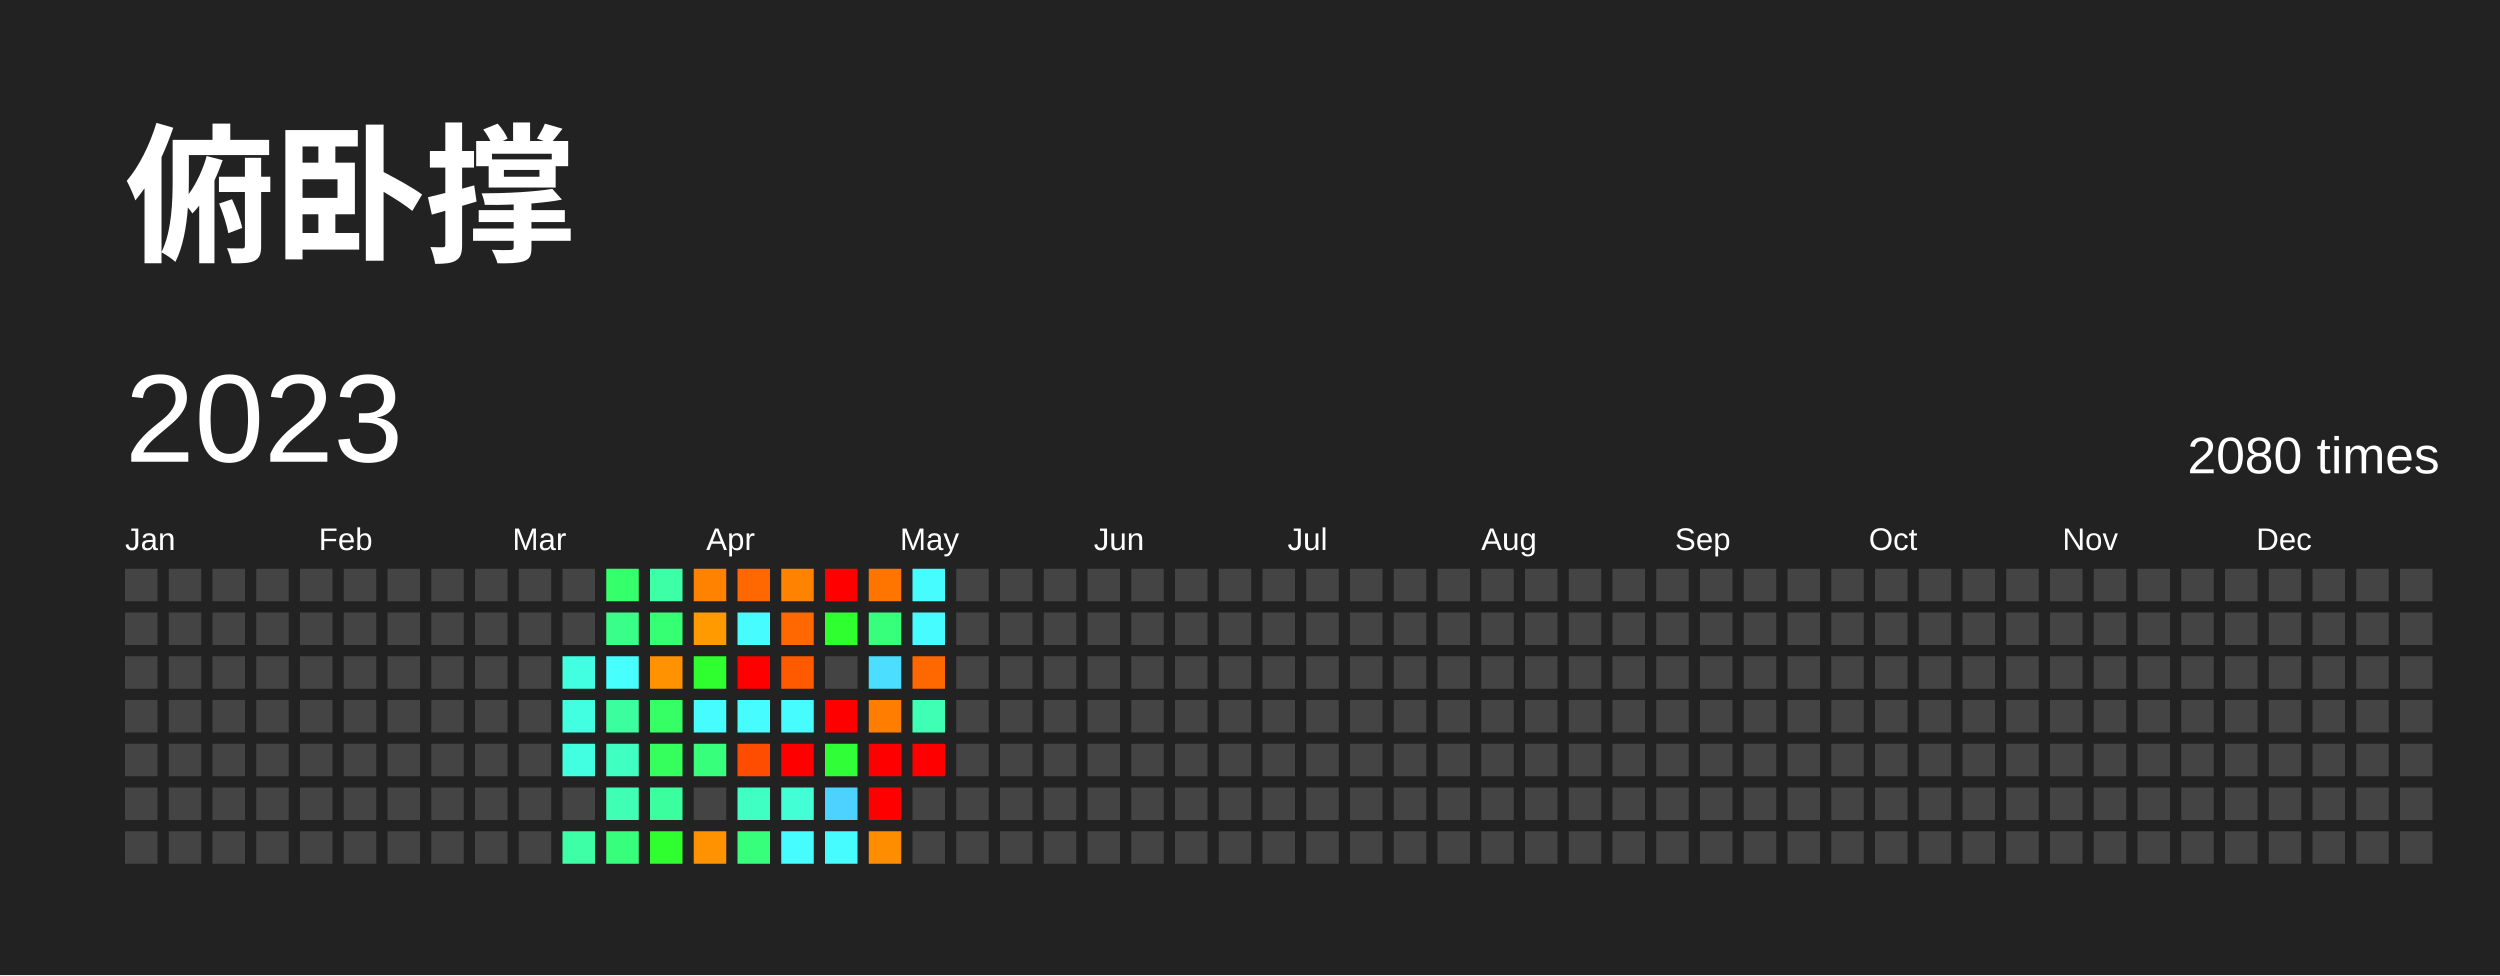
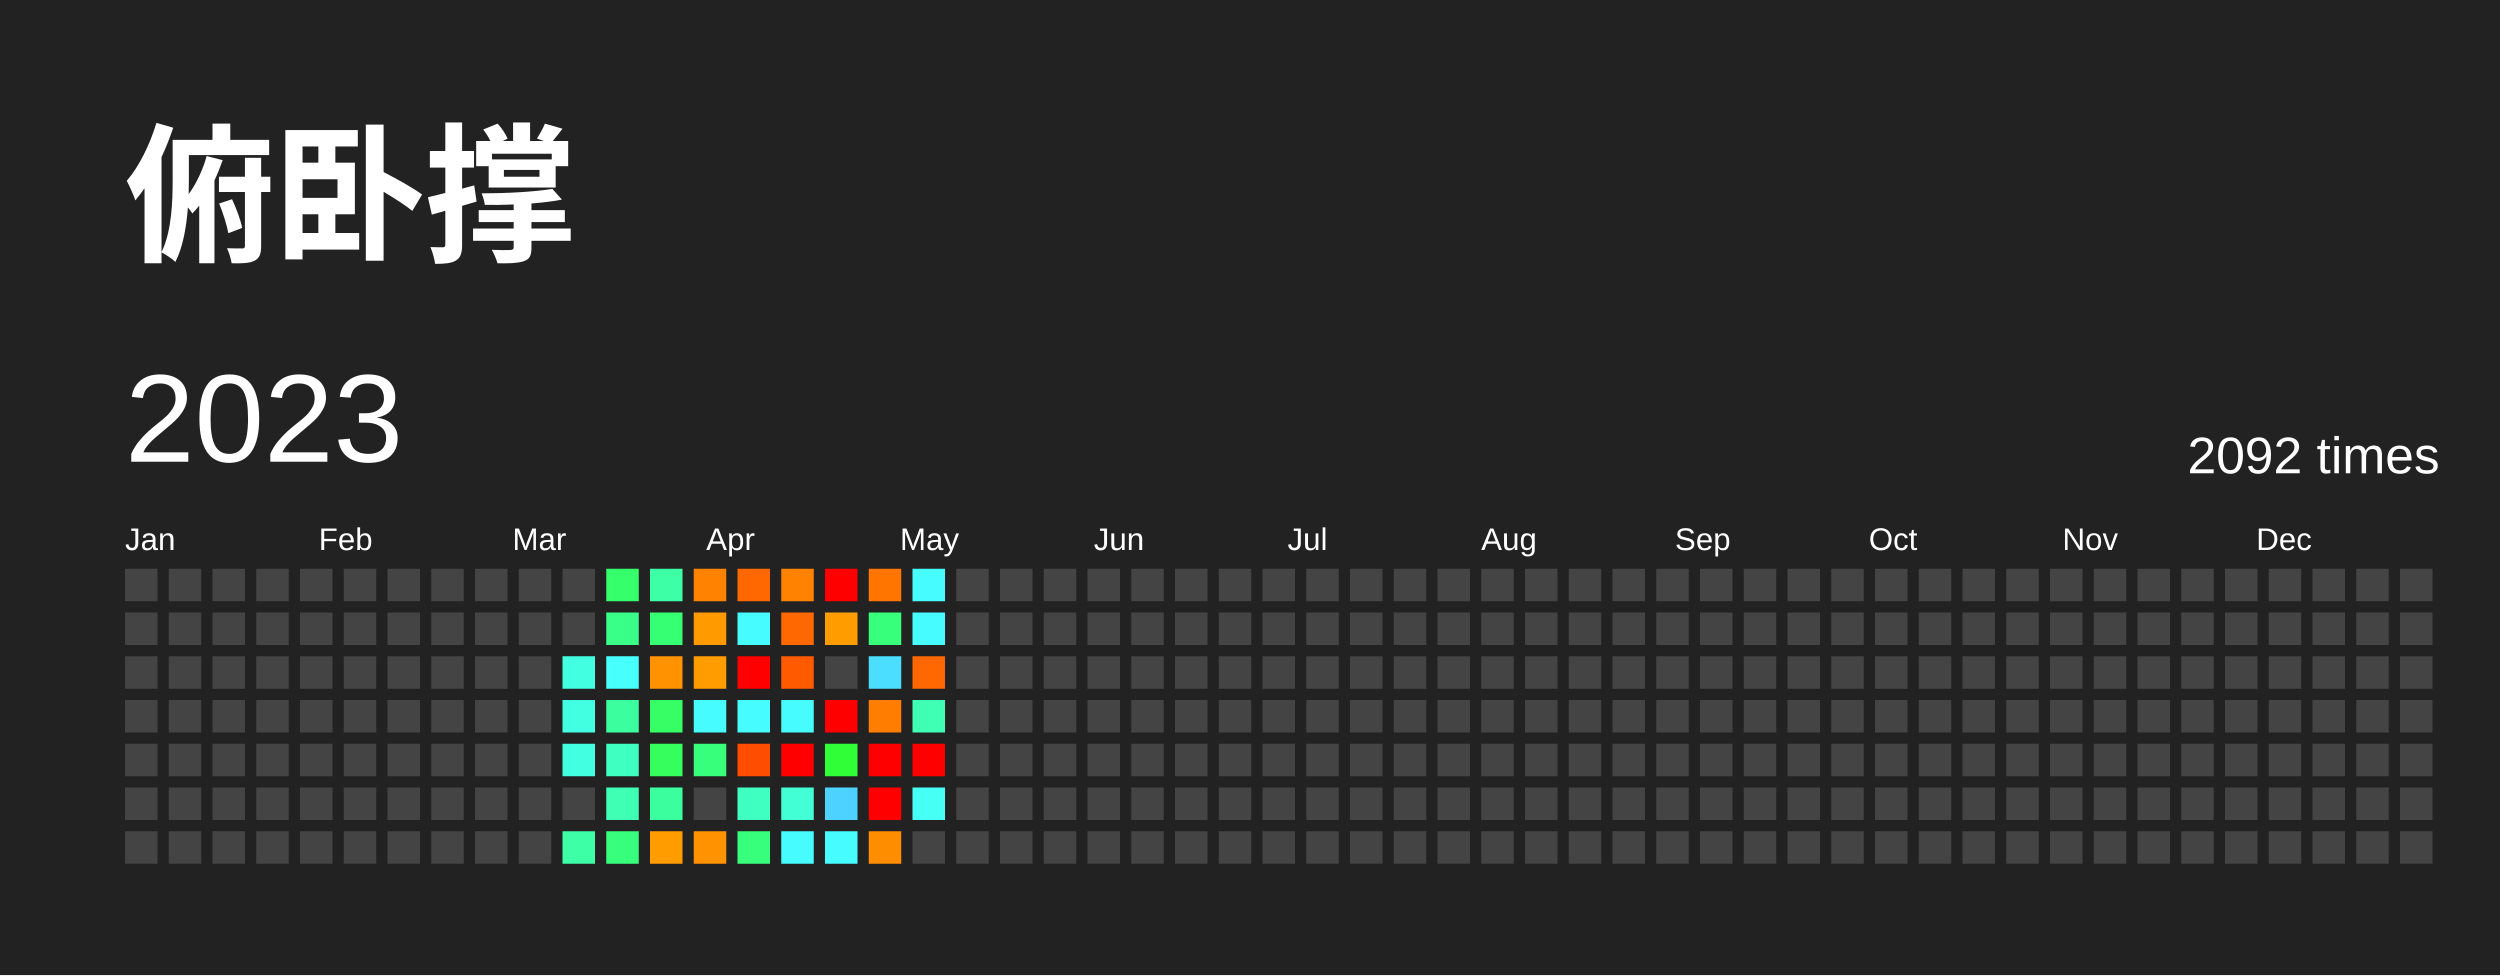
<svg xmlns="http://www.w3.org/2000/svg" baseProfile="full" height="78mm" version="1.1" viewBox="0,0,200,78" width="200mm">
  <defs />
  <rect fill="#222222" height="78" width="200" x="0" y="0" />
  <text fill="#FFFFFF" style="font-size:12px; font-family:Arial; font-weight:bold;" x="10" y="20">俯卧撑</text>
  <text dominant-baseline="hanging" fill="#FFFFFF" style="font-size:10.0px; font-family:Arial;" x="10" y="30">2023</text>
-   <text dominant-baseline="hanging" fill="#FFFFFF" style="font-size:4.125px; font-family:Arial;" x="175" y="35">2080 times</text>
+   <text dominant-baseline="hanging" fill="#FFFFFF" style="font-size:4.125px; font-family:Arial;" x="175" y="35">2092 times</text>
  <text fill="#FFFFFF" style="font-size:2.5px; font-family:Arial" x="10.0" y="44">Jan</text>
  <text fill="#FFFFFF" style="font-size:2.5px; font-family:Arial" x="25.5" y="44">Feb</text>
  <text fill="#FFFFFF" style="font-size:2.5px; font-family:Arial" x="41.0" y="44">Mar</text>
  <text fill="#FFFFFF" style="font-size:2.5px; font-family:Arial" x="56.5" y="44">Apr</text>
  <text fill="#FFFFFF" style="font-size:2.5px; font-family:Arial" x="72.0" y="44">May</text>
  <text fill="#FFFFFF" style="font-size:2.5px; font-family:Arial" x="87.5" y="44">Jun</text>
  <text fill="#FFFFFF" style="font-size:2.5px; font-family:Arial" x="103.0" y="44">Jul</text>
  <text fill="#FFFFFF" style="font-size:2.5px; font-family:Arial" x="118.5" y="44">Aug</text>
  <text fill="#FFFFFF" style="font-size:2.5px; font-family:Arial" x="134.0" y="44">Sep</text>
  <text fill="#FFFFFF" style="font-size:2.5px; font-family:Arial" x="149.5" y="44">Oct</text>
  <text fill="#FFFFFF" style="font-size:2.5px; font-family:Arial" x="165.0" y="44">Nov</text>
  <text fill="#FFFFFF" style="font-size:2.5px; font-family:Arial" x="180.5" y="44">Dec</text>
  <rect fill="#444444" height="2.6" width="2.6" x="10.0" y="45.5" />
  <rect fill="#444444" height="2.6" width="2.6" x="10.0" y="49.0" />
  <rect fill="#444444" height="2.6" width="2.6" x="10.0" y="52.5" />
  <rect fill="#444444" height="2.6" width="2.6" x="10.0" y="56.0" />
  <rect fill="#444444" height="2.6" width="2.6" x="10.0" y="59.5" />
  <rect fill="#444444" height="2.6" width="2.6" x="10.0" y="63.0" />
  <rect fill="#444444" height="2.6" width="2.6" x="10.0" y="66.5" />
  <rect fill="#444444" height="2.6" width="2.6" x="13.5" y="45.5" />
  <rect fill="#444444" height="2.6" width="2.6" x="13.5" y="49.0" />
  <rect fill="#444444" height="2.6" width="2.6" x="13.5" y="52.5" />
  <rect fill="#444444" height="2.6" width="2.6" x="13.5" y="56.0" />
  <rect fill="#444444" height="2.6" width="2.6" x="13.5" y="59.5" />
  <rect fill="#444444" height="2.6" width="2.6" x="13.5" y="63.0" />
  <rect fill="#444444" height="2.6" width="2.6" x="13.5" y="66.5" />
  <rect fill="#444444" height="2.6" width="2.6" x="17.0" y="45.5" />
  <rect fill="#444444" height="2.6" width="2.6" x="17.0" y="49.0" />
  <rect fill="#444444" height="2.6" width="2.6" x="17.0" y="52.5" />
  <rect fill="#444444" height="2.6" width="2.6" x="17.0" y="56.0" />
  <rect fill="#444444" height="2.6" width="2.6" x="17.0" y="59.5" />
  <rect fill="#444444" height="2.6" width="2.6" x="17.0" y="63.0" />
  <rect fill="#444444" height="2.6" width="2.6" x="17.0" y="66.5" />
  <rect fill="#444444" height="2.6" width="2.6" x="20.5" y="45.5" />
  <rect fill="#444444" height="2.6" width="2.6" x="20.5" y="49.0" />
  <rect fill="#444444" height="2.6" width="2.6" x="20.5" y="52.5" />
  <rect fill="#444444" height="2.6" width="2.6" x="20.5" y="56.0" />
  <rect fill="#444444" height="2.6" width="2.6" x="20.5" y="59.5" />
  <rect fill="#444444" height="2.6" width="2.6" x="20.5" y="63.0" />
  <rect fill="#444444" height="2.6" width="2.6" x="20.5" y="66.5" />
  <rect fill="#444444" height="2.6" width="2.6" x="24.0" y="45.5" />
  <rect fill="#444444" height="2.6" width="2.6" x="24.0" y="49.0" />
  <rect fill="#444444" height="2.6" width="2.6" x="24.0" y="52.5" />
  <rect fill="#444444" height="2.6" width="2.6" x="24.0" y="56.0" />
  <rect fill="#444444" height="2.6" width="2.6" x="24.0" y="59.5" />
  <rect fill="#444444" height="2.6" width="2.6" x="24.0" y="63.0" />
  <rect fill="#444444" height="2.6" width="2.6" x="24.0" y="66.5" />
  <rect fill="#444444" height="2.6" width="2.6" x="27.5" y="45.5" />
  <rect fill="#444444" height="2.6" width="2.6" x="27.5" y="49.0" />
  <rect fill="#444444" height="2.6" width="2.6" x="27.5" y="52.5" />
  <rect fill="#444444" height="2.6" width="2.6" x="27.5" y="56.0" />
  <rect fill="#444444" height="2.6" width="2.6" x="27.5" y="59.5" />
  <rect fill="#444444" height="2.6" width="2.6" x="27.5" y="63.0" />
  <rect fill="#444444" height="2.6" width="2.6" x="27.5" y="66.5" />
  <rect fill="#444444" height="2.6" width="2.6" x="31.0" y="45.5" />
  <rect fill="#444444" height="2.6" width="2.6" x="31.0" y="49.0" />
  <rect fill="#444444" height="2.6" width="2.6" x="31.0" y="52.5" />
  <rect fill="#444444" height="2.6" width="2.6" x="31.0" y="56.0" />
  <rect fill="#444444" height="2.6" width="2.6" x="31.0" y="59.5" />
  <rect fill="#444444" height="2.6" width="2.6" x="31.0" y="63.0" />
  <rect fill="#444444" height="2.6" width="2.6" x="31.0" y="66.5" />
  <rect fill="#444444" height="2.6" width="2.6" x="34.5" y="45.5" />
  <rect fill="#444444" height="2.6" width="2.6" x="34.5" y="49.0" />
  <rect fill="#444444" height="2.6" width="2.6" x="34.5" y="52.5" />
  <rect fill="#444444" height="2.6" width="2.6" x="34.5" y="56.0" />
  <rect fill="#444444" height="2.6" width="2.6" x="34.5" y="59.5" />
  <rect fill="#444444" height="2.6" width="2.6" x="34.5" y="63.0" />
  <rect fill="#444444" height="2.6" width="2.6" x="34.5" y="66.5" />
  <rect fill="#444444" height="2.6" width="2.6" x="38.0" y="45.5" />
  <rect fill="#444444" height="2.6" width="2.6" x="38.0" y="49.0" />
  <rect fill="#444444" height="2.6" width="2.6" x="38.0" y="52.5" />
  <rect fill="#444444" height="2.6" width="2.6" x="38.0" y="56.0" />
  <rect fill="#444444" height="2.6" width="2.6" x="38.0" y="59.5" />
  <rect fill="#444444" height="2.6" width="2.6" x="38.0" y="63.0" />
  <rect fill="#444444" height="2.6" width="2.6" x="38.0" y="66.5" />
  <rect fill="#444444" height="2.6" width="2.6" x="41.5" y="45.5" />
  <rect fill="#444444" height="2.6" width="2.6" x="41.5" y="49.0" />
  <rect fill="#444444" height="2.6" width="2.6" x="41.5" y="52.5" />
  <rect fill="#444444" height="2.6" width="2.6" x="41.5" y="56.0" />
  <rect fill="#444444" height="2.6" width="2.6" x="41.5" y="59.5" />
  <rect fill="#444444" height="2.6" width="2.6" x="41.5" y="63.0" />
  <rect fill="#444444" height="2.6" width="2.6" x="41.5" y="66.5" />
  <rect fill="#444444" height="2.6" width="2.6" x="45.0" y="45.5" />
  <rect fill="#444444" height="2.6" width="2.6" x="45.0" y="49.0" />
  <rect fill="#43ffe2" height="2.6" width="2.6" x="45.0" y="52.5" />
  <rect fill="#43ffe2" height="2.6" width="2.6" x="45.0" y="56.0" />
  <rect fill="#43ffe2" height="2.6" width="2.6" x="45.0" y="59.5" />
  <rect fill="#444444" height="2.6" width="2.6" x="45.0" y="63.0" />
  <rect fill="#3cffa6" height="2.6" width="2.6" x="45.0" y="66.5" />
  <rect fill="#36ff6c" height="2.6" width="2.6" x="48.5" y="45.5" />
  <rect fill="#39ff89" height="2.6" width="2.6" x="48.5" y="49.0" />
  <rect fill="#47fffc" height="2.6" width="2.6" x="48.5" y="52.5" />
  <rect fill="#3bff9f" height="2.6" width="2.6" x="48.5" y="56.0" />
  <rect fill="#3fffc1" height="2.6" width="2.6" x="48.5" y="59.5" />
  <rect fill="#3effb3" height="2.6" width="2.6" x="48.5" y="63.0" />
  <rect fill="#37ff7b" height="2.6" width="2.6" x="48.5" y="66.5" />
  <rect fill="#3cffa6" height="2.6" width="2.6" x="52.0" y="45.5" />
  <rect fill="#37ff73" height="2.6" width="2.6" x="52.0" y="49.0" />
  <rect fill="#ff9200" height="2.6" width="2.6" x="52.0" y="52.5" />
  <rect fill="#35ff65" height="2.6" width="2.6" x="52.0" y="56.0" />
  <rect fill="#34ff5d" height="2.6" width="2.6" x="52.0" y="59.5" />
  <rect fill="#3bff9f" height="2.6" width="2.6" x="52.0" y="63.0" />
-   <rect fill="#30ff2f" height="2.6" width="2.6" x="52.0" y="66.5" />
+   <rect fill="#ff9d00" height="2.6" width="2.6" x="52.0" y="66.5" />
  <rect fill="#ff8200" height="2.6" width="2.6" x="55.5" y="45.5" />
  <rect fill="#ff9a00" height="2.6" width="2.6" x="55.5" y="49.0" />
-   <rect fill="#30ff2f" height="2.6" width="2.6" x="55.5" y="52.5" />
+   <rect fill="#ff9d00" height="2.6" width="2.6" x="55.5" y="52.5" />
  <rect fill="#47fcff" height="2.6" width="2.6" x="55.5" y="56.0" />
  <rect fill="#37ff7b" height="2.6" width="2.6" x="55.5" y="59.5" />
  <rect fill="#444444" height="2.6" width="2.6" x="55.5" y="63.0" />
  <rect fill="#ff9200" height="2.6" width="2.6" x="55.5" y="66.5" />
  <rect fill="#ff6800" height="2.6" width="2.6" x="59.0" y="45.5" />
  <rect fill="#47fcff" height="2.6" width="2.6" x="59.0" y="49.0" />
  <rect fill="red" height="2.6" width="2.6" x="59.0" y="52.5" />
  <rect fill="#47fcff" height="2.6" width="2.6" x="59.0" y="56.0" />
  <rect fill="#ff4d00" height="2.6" width="2.6" x="59.0" y="59.5" />
  <rect fill="#3fffc1" height="2.6" width="2.6" x="59.0" y="63.0" />
  <rect fill="#37ff7b" height="2.6" width="2.6" x="59.0" y="66.5" />
  <rect fill="#ff8200" height="2.6" width="2.6" x="62.5" y="45.5" />
  <rect fill="#ff6800" height="2.6" width="2.6" x="62.5" y="49.0" />
  <rect fill="#ff5a00" height="2.6" width="2.6" x="62.5" y="52.5" />
  <rect fill="#47fcff" height="2.6" width="2.6" x="62.5" y="56.0" />
  <rect fill="red" height="2.6" width="2.6" x="62.5" y="59.5" />
  <rect fill="#42ffd5" height="2.6" width="2.6" x="62.5" y="63.0" />
  <rect fill="#47fcff" height="2.6" width="2.6" x="62.5" y="66.5" />
  <rect fill="red" height="2.6" width="2.6" x="66.0" y="45.5" />
-   <rect fill="#30ff2f" height="2.6" width="2.6" x="66.0" y="49.0" />
+   <rect fill="#ff9d00" height="2.6" width="2.6" x="66.0" y="49.0" />
  <rect fill="#444444" height="2.6" width="2.6" x="66.0" y="52.5" />
  <rect fill="red" height="2.6" width="2.6" x="66.0" y="56.0" />
  <rect fill="#30ff37" height="2.6" width="2.6" x="66.0" y="59.5" />
  <rect fill="#4dd2ff" height="2.6" width="2.6" x="66.0" y="63.0" />
  <rect fill="#47fcff" height="2.6" width="2.6" x="66.0" y="66.5" />
  <rect fill="#ff7500" height="2.6" width="2.6" x="69.5" y="45.5" />
  <rect fill="#37ff7b" height="2.6" width="2.6" x="69.5" y="49.0" />
  <rect fill="#4bdeff" height="2.6" width="2.6" x="69.5" y="52.5" />
  <rect fill="#ff7d00" height="2.6" width="2.6" x="69.5" y="56.0" />
  <rect fill="red" height="2.6" width="2.6" x="69.5" y="59.5" />
  <rect fill="red" height="2.6" width="2.6" x="69.5" y="63.0" />
  <rect fill="#ff8d00" height="2.6" width="2.6" x="69.5" y="66.5" />
  <rect fill="#47fcff" height="2.6" width="2.6" x="73.0" y="45.5" />
  <rect fill="#47fcff" height="2.6" width="2.6" x="73.0" y="49.0" />
  <rect fill="#ff6800" height="2.6" width="2.6" x="73.0" y="52.5" />
  <rect fill="#3effb3" height="2.6" width="2.6" x="73.0" y="56.0" />
  <rect fill="red" height="2.6" width="2.6" x="73.0" y="59.5" />
-   <rect fill="#444444" height="2.6" width="2.6" x="73.0" y="63.0" />
+   <rect fill="#46fff5" height="2.6" width="2.6" x="73.0" y="63.0" />
  <rect fill="#444444" height="2.6" width="2.6" x="73.0" y="66.5" />
  <rect fill="#444444" height="2.6" width="2.6" x="76.5" y="45.5" />
  <rect fill="#444444" height="2.6" width="2.6" x="76.5" y="49.0" />
  <rect fill="#444444" height="2.6" width="2.6" x="76.5" y="52.5" />
  <rect fill="#444444" height="2.6" width="2.6" x="76.5" y="56.0" />
  <rect fill="#444444" height="2.6" width="2.6" x="76.5" y="59.5" />
  <rect fill="#444444" height="2.6" width="2.6" x="76.5" y="63.0" />
  <rect fill="#444444" height="2.6" width="2.6" x="76.5" y="66.5" />
  <rect fill="#444444" height="2.6" width="2.6" x="80.0" y="45.5" />
  <rect fill="#444444" height="2.6" width="2.6" x="80.0" y="49.0" />
  <rect fill="#444444" height="2.6" width="2.6" x="80.0" y="52.5" />
  <rect fill="#444444" height="2.6" width="2.6" x="80.0" y="56.0" />
  <rect fill="#444444" height="2.6" width="2.6" x="80.0" y="59.5" />
  <rect fill="#444444" height="2.6" width="2.6" x="80.0" y="63.0" />
  <rect fill="#444444" height="2.6" width="2.6" x="80.0" y="66.5" />
  <rect fill="#444444" height="2.6" width="2.6" x="83.5" y="45.5" />
  <rect fill="#444444" height="2.6" width="2.6" x="83.5" y="49.0" />
  <rect fill="#444444" height="2.6" width="2.6" x="83.5" y="52.5" />
  <rect fill="#444444" height="2.6" width="2.6" x="83.5" y="56.0" />
  <rect fill="#444444" height="2.6" width="2.6" x="83.5" y="59.5" />
  <rect fill="#444444" height="2.6" width="2.6" x="83.5" y="63.0" />
  <rect fill="#444444" height="2.6" width="2.6" x="83.5" y="66.5" />
  <rect fill="#444444" height="2.6" width="2.6" x="87.0" y="45.5" />
  <rect fill="#444444" height="2.6" width="2.6" x="87.0" y="49.0" />
  <rect fill="#444444" height="2.6" width="2.6" x="87.0" y="52.5" />
  <rect fill="#444444" height="2.6" width="2.6" x="87.0" y="56.0" />
  <rect fill="#444444" height="2.6" width="2.6" x="87.0" y="59.5" />
  <rect fill="#444444" height="2.6" width="2.6" x="87.0" y="63.0" />
  <rect fill="#444444" height="2.6" width="2.6" x="87.0" y="66.5" />
  <rect fill="#444444" height="2.6" width="2.6" x="90.5" y="45.5" />
  <rect fill="#444444" height="2.6" width="2.6" x="90.5" y="49.0" />
  <rect fill="#444444" height="2.6" width="2.6" x="90.5" y="52.5" />
  <rect fill="#444444" height="2.6" width="2.6" x="90.5" y="56.0" />
  <rect fill="#444444" height="2.6" width="2.6" x="90.5" y="59.5" />
  <rect fill="#444444" height="2.6" width="2.6" x="90.5" y="63.0" />
  <rect fill="#444444" height="2.6" width="2.6" x="90.5" y="66.5" />
  <rect fill="#444444" height="2.6" width="2.6" x="94.0" y="45.5" />
  <rect fill="#444444" height="2.6" width="2.6" x="94.0" y="49.0" />
  <rect fill="#444444" height="2.6" width="2.6" x="94.0" y="52.5" />
  <rect fill="#444444" height="2.6" width="2.6" x="94.0" y="56.0" />
  <rect fill="#444444" height="2.6" width="2.6" x="94.0" y="59.5" />
  <rect fill="#444444" height="2.6" width="2.6" x="94.0" y="63.0" />
  <rect fill="#444444" height="2.6" width="2.6" x="94.0" y="66.5" />
  <rect fill="#444444" height="2.6" width="2.6" x="97.5" y="45.5" />
  <rect fill="#444444" height="2.6" width="2.6" x="97.5" y="49.0" />
  <rect fill="#444444" height="2.6" width="2.6" x="97.5" y="52.5" />
  <rect fill="#444444" height="2.6" width="2.6" x="97.5" y="56.0" />
  <rect fill="#444444" height="2.6" width="2.6" x="97.5" y="59.5" />
  <rect fill="#444444" height="2.6" width="2.6" x="97.5" y="63.0" />
  <rect fill="#444444" height="2.6" width="2.6" x="97.5" y="66.5" />
  <rect fill="#444444" height="2.6" width="2.6" x="101.0" y="45.5" />
  <rect fill="#444444" height="2.6" width="2.6" x="101.0" y="49.0" />
  <rect fill="#444444" height="2.6" width="2.6" x="101.0" y="52.5" />
  <rect fill="#444444" height="2.6" width="2.6" x="101.0" y="56.0" />
  <rect fill="#444444" height="2.6" width="2.6" x="101.0" y="59.5" />
  <rect fill="#444444" height="2.6" width="2.6" x="101.0" y="63.0" />
  <rect fill="#444444" height="2.6" width="2.6" x="101.0" y="66.5" />
  <rect fill="#444444" height="2.6" width="2.6" x="104.5" y="45.5" />
  <rect fill="#444444" height="2.6" width="2.6" x="104.5" y="49.0" />
  <rect fill="#444444" height="2.6" width="2.6" x="104.5" y="52.5" />
  <rect fill="#444444" height="2.6" width="2.6" x="104.5" y="56.0" />
  <rect fill="#444444" height="2.6" width="2.6" x="104.5" y="59.5" />
  <rect fill="#444444" height="2.6" width="2.6" x="104.5" y="63.0" />
  <rect fill="#444444" height="2.6" width="2.6" x="104.5" y="66.5" />
  <rect fill="#444444" height="2.6" width="2.6" x="108.0" y="45.5" />
  <rect fill="#444444" height="2.6" width="2.6" x="108.0" y="49.0" />
  <rect fill="#444444" height="2.6" width="2.6" x="108.0" y="52.5" />
  <rect fill="#444444" height="2.6" width="2.6" x="108.0" y="56.0" />
  <rect fill="#444444" height="2.6" width="2.6" x="108.0" y="59.5" />
  <rect fill="#444444" height="2.6" width="2.6" x="108.0" y="63.0" />
  <rect fill="#444444" height="2.6" width="2.6" x="108.0" y="66.5" />
  <rect fill="#444444" height="2.6" width="2.6" x="111.5" y="45.5" />
  <rect fill="#444444" height="2.6" width="2.6" x="111.5" y="49.0" />
  <rect fill="#444444" height="2.6" width="2.6" x="111.5" y="52.5" />
  <rect fill="#444444" height="2.6" width="2.6" x="111.5" y="56.0" />
  <rect fill="#444444" height="2.6" width="2.6" x="111.5" y="59.5" />
  <rect fill="#444444" height="2.6" width="2.6" x="111.5" y="63.0" />
  <rect fill="#444444" height="2.6" width="2.6" x="111.5" y="66.5" />
  <rect fill="#444444" height="2.6" width="2.6" x="115.0" y="45.5" />
  <rect fill="#444444" height="2.6" width="2.6" x="115.0" y="49.0" />
  <rect fill="#444444" height="2.6" width="2.6" x="115.0" y="52.5" />
  <rect fill="#444444" height="2.6" width="2.6" x="115.0" y="56.0" />
  <rect fill="#444444" height="2.6" width="2.6" x="115.0" y="59.5" />
  <rect fill="#444444" height="2.6" width="2.6" x="115.0" y="63.0" />
  <rect fill="#444444" height="2.6" width="2.6" x="115.0" y="66.5" />
  <rect fill="#444444" height="2.6" width="2.6" x="118.5" y="45.5" />
  <rect fill="#444444" height="2.6" width="2.6" x="118.5" y="49.0" />
  <rect fill="#444444" height="2.6" width="2.6" x="118.5" y="52.5" />
  <rect fill="#444444" height="2.6" width="2.6" x="118.5" y="56.0" />
  <rect fill="#444444" height="2.6" width="2.6" x="118.5" y="59.5" />
  <rect fill="#444444" height="2.6" width="2.6" x="118.5" y="63.0" />
  <rect fill="#444444" height="2.6" width="2.6" x="118.5" y="66.5" />
  <rect fill="#444444" height="2.6" width="2.6" x="122.0" y="45.5" />
  <rect fill="#444444" height="2.6" width="2.6" x="122.0" y="49.0" />
  <rect fill="#444444" height="2.6" width="2.6" x="122.0" y="52.5" />
  <rect fill="#444444" height="2.6" width="2.6" x="122.0" y="56.0" />
  <rect fill="#444444" height="2.6" width="2.6" x="122.0" y="59.5" />
  <rect fill="#444444" height="2.6" width="2.6" x="122.0" y="63.0" />
  <rect fill="#444444" height="2.6" width="2.6" x="122.0" y="66.5" />
  <rect fill="#444444" height="2.6" width="2.6" x="125.5" y="45.5" />
  <rect fill="#444444" height="2.6" width="2.6" x="125.5" y="49.0" />
  <rect fill="#444444" height="2.6" width="2.6" x="125.5" y="52.5" />
  <rect fill="#444444" height="2.6" width="2.6" x="125.5" y="56.0" />
  <rect fill="#444444" height="2.6" width="2.6" x="125.5" y="59.5" />
  <rect fill="#444444" height="2.6" width="2.6" x="125.5" y="63.0" />
  <rect fill="#444444" height="2.6" width="2.6" x="125.5" y="66.5" />
  <rect fill="#444444" height="2.6" width="2.6" x="129.0" y="45.5" />
  <rect fill="#444444" height="2.6" width="2.6" x="129.0" y="49.0" />
  <rect fill="#444444" height="2.6" width="2.6" x="129.0" y="52.5" />
  <rect fill="#444444" height="2.6" width="2.6" x="129.0" y="56.0" />
  <rect fill="#444444" height="2.6" width="2.6" x="129.0" y="59.5" />
  <rect fill="#444444" height="2.6" width="2.6" x="129.0" y="63.0" />
  <rect fill="#444444" height="2.6" width="2.6" x="129.0" y="66.5" />
  <rect fill="#444444" height="2.6" width="2.6" x="132.5" y="45.5" />
  <rect fill="#444444" height="2.6" width="2.6" x="132.5" y="49.0" />
  <rect fill="#444444" height="2.6" width="2.6" x="132.5" y="52.5" />
  <rect fill="#444444" height="2.6" width="2.6" x="132.5" y="56.0" />
  <rect fill="#444444" height="2.6" width="2.6" x="132.5" y="59.5" />
  <rect fill="#444444" height="2.6" width="2.6" x="132.5" y="63.0" />
  <rect fill="#444444" height="2.6" width="2.6" x="132.5" y="66.5" />
  <rect fill="#444444" height="2.6" width="2.6" x="136.0" y="45.5" />
  <rect fill="#444444" height="2.6" width="2.6" x="136.0" y="49.0" />
  <rect fill="#444444" height="2.6" width="2.6" x="136.0" y="52.5" />
  <rect fill="#444444" height="2.6" width="2.6" x="136.0" y="56.0" />
  <rect fill="#444444" height="2.6" width="2.6" x="136.0" y="59.5" />
  <rect fill="#444444" height="2.6" width="2.6" x="136.0" y="63.0" />
  <rect fill="#444444" height="2.6" width="2.6" x="136.0" y="66.5" />
  <rect fill="#444444" height="2.6" width="2.6" x="139.5" y="45.5" />
  <rect fill="#444444" height="2.6" width="2.6" x="139.5" y="49.0" />
  <rect fill="#444444" height="2.6" width="2.6" x="139.5" y="52.5" />
  <rect fill="#444444" height="2.6" width="2.6" x="139.5" y="56.0" />
  <rect fill="#444444" height="2.6" width="2.6" x="139.5" y="59.5" />
  <rect fill="#444444" height="2.6" width="2.6" x="139.5" y="63.0" />
  <rect fill="#444444" height="2.6" width="2.6" x="139.5" y="66.5" />
  <rect fill="#444444" height="2.6" width="2.6" x="143.0" y="45.5" />
  <rect fill="#444444" height="2.6" width="2.6" x="143.0" y="49.0" />
  <rect fill="#444444" height="2.6" width="2.6" x="143.0" y="52.5" />
  <rect fill="#444444" height="2.6" width="2.6" x="143.0" y="56.0" />
  <rect fill="#444444" height="2.6" width="2.6" x="143.0" y="59.5" />
  <rect fill="#444444" height="2.6" width="2.6" x="143.0" y="63.0" />
  <rect fill="#444444" height="2.6" width="2.6" x="143.0" y="66.5" />
  <rect fill="#444444" height="2.6" width="2.6" x="146.5" y="45.5" />
  <rect fill="#444444" height="2.6" width="2.6" x="146.5" y="49.0" />
  <rect fill="#444444" height="2.6" width="2.6" x="146.5" y="52.5" />
  <rect fill="#444444" height="2.6" width="2.6" x="146.5" y="56.0" />
  <rect fill="#444444" height="2.6" width="2.6" x="146.5" y="59.5" />
  <rect fill="#444444" height="2.6" width="2.6" x="146.5" y="63.0" />
  <rect fill="#444444" height="2.6" width="2.6" x="146.5" y="66.5" />
  <rect fill="#444444" height="2.6" width="2.6" x="150.0" y="45.5" />
  <rect fill="#444444" height="2.6" width="2.6" x="150.0" y="49.0" />
  <rect fill="#444444" height="2.6" width="2.6" x="150.0" y="52.5" />
  <rect fill="#444444" height="2.6" width="2.6" x="150.0" y="56.0" />
  <rect fill="#444444" height="2.6" width="2.6" x="150.0" y="59.5" />
  <rect fill="#444444" height="2.6" width="2.6" x="150.0" y="63.0" />
  <rect fill="#444444" height="2.6" width="2.6" x="150.0" y="66.5" />
  <rect fill="#444444" height="2.6" width="2.6" x="153.5" y="45.5" />
  <rect fill="#444444" height="2.6" width="2.6" x="153.5" y="49.0" />
  <rect fill="#444444" height="2.6" width="2.6" x="153.5" y="52.5" />
  <rect fill="#444444" height="2.6" width="2.6" x="153.5" y="56.0" />
  <rect fill="#444444" height="2.6" width="2.6" x="153.5" y="59.5" />
  <rect fill="#444444" height="2.6" width="2.6" x="153.5" y="63.0" />
  <rect fill="#444444" height="2.6" width="2.6" x="153.5" y="66.5" />
  <rect fill="#444444" height="2.6" width="2.6" x="157.0" y="45.5" />
  <rect fill="#444444" height="2.6" width="2.6" x="157.0" y="49.0" />
  <rect fill="#444444" height="2.6" width="2.6" x="157.0" y="52.5" />
  <rect fill="#444444" height="2.6" width="2.6" x="157.0" y="56.0" />
  <rect fill="#444444" height="2.6" width="2.6" x="157.0" y="59.5" />
  <rect fill="#444444" height="2.6" width="2.6" x="157.0" y="63.0" />
  <rect fill="#444444" height="2.6" width="2.6" x="157.0" y="66.5" />
  <rect fill="#444444" height="2.6" width="2.6" x="160.5" y="45.5" />
  <rect fill="#444444" height="2.6" width="2.6" x="160.5" y="49.0" />
  <rect fill="#444444" height="2.6" width="2.6" x="160.5" y="52.5" />
  <rect fill="#444444" height="2.6" width="2.6" x="160.5" y="56.0" />
  <rect fill="#444444" height="2.6" width="2.6" x="160.5" y="59.5" />
  <rect fill="#444444" height="2.6" width="2.6" x="160.5" y="63.0" />
  <rect fill="#444444" height="2.6" width="2.6" x="160.5" y="66.5" />
  <rect fill="#444444" height="2.6" width="2.6" x="164.0" y="45.5" />
  <rect fill="#444444" height="2.6" width="2.6" x="164.0" y="49.0" />
  <rect fill="#444444" height="2.6" width="2.6" x="164.0" y="52.5" />
  <rect fill="#444444" height="2.6" width="2.6" x="164.0" y="56.0" />
  <rect fill="#444444" height="2.6" width="2.6" x="164.0" y="59.5" />
  <rect fill="#444444" height="2.6" width="2.6" x="164.0" y="63.0" />
  <rect fill="#444444" height="2.6" width="2.6" x="164.0" y="66.5" />
  <rect fill="#444444" height="2.6" width="2.6" x="167.5" y="45.5" />
  <rect fill="#444444" height="2.6" width="2.6" x="167.5" y="49.0" />
  <rect fill="#444444" height="2.6" width="2.6" x="167.5" y="52.5" />
  <rect fill="#444444" height="2.6" width="2.6" x="167.5" y="56.0" />
  <rect fill="#444444" height="2.6" width="2.6" x="167.5" y="59.5" />
  <rect fill="#444444" height="2.6" width="2.6" x="167.5" y="63.0" />
  <rect fill="#444444" height="2.6" width="2.6" x="167.5" y="66.5" />
  <rect fill="#444444" height="2.6" width="2.6" x="171.0" y="45.5" />
  <rect fill="#444444" height="2.6" width="2.6" x="171.0" y="49.0" />
  <rect fill="#444444" height="2.6" width="2.6" x="171.0" y="52.5" />
  <rect fill="#444444" height="2.6" width="2.6" x="171.0" y="56.0" />
  <rect fill="#444444" height="2.6" width="2.6" x="171.0" y="59.5" />
  <rect fill="#444444" height="2.6" width="2.6" x="171.0" y="63.0" />
  <rect fill="#444444" height="2.6" width="2.6" x="171.0" y="66.5" />
  <rect fill="#444444" height="2.6" width="2.6" x="174.5" y="45.5" />
  <rect fill="#444444" height="2.6" width="2.6" x="174.5" y="49.0" />
  <rect fill="#444444" height="2.6" width="2.6" x="174.5" y="52.5" />
  <rect fill="#444444" height="2.6" width="2.6" x="174.5" y="56.0" />
  <rect fill="#444444" height="2.6" width="2.6" x="174.5" y="59.5" />
  <rect fill="#444444" height="2.6" width="2.6" x="174.5" y="63.0" />
  <rect fill="#444444" height="2.6" width="2.6" x="174.5" y="66.5" />
  <rect fill="#444444" height="2.6" width="2.6" x="178.0" y="45.5" />
  <rect fill="#444444" height="2.6" width="2.6" x="178.0" y="49.0" />
  <rect fill="#444444" height="2.6" width="2.6" x="178.0" y="52.5" />
  <rect fill="#444444" height="2.6" width="2.6" x="178.0" y="56.0" />
  <rect fill="#444444" height="2.6" width="2.6" x="178.0" y="59.5" />
  <rect fill="#444444" height="2.6" width="2.6" x="178.0" y="63.0" />
  <rect fill="#444444" height="2.6" width="2.6" x="178.0" y="66.5" />
  <rect fill="#444444" height="2.6" width="2.6" x="181.5" y="45.5" />
  <rect fill="#444444" height="2.6" width="2.6" x="181.5" y="49.0" />
  <rect fill="#444444" height="2.6" width="2.6" x="181.5" y="52.5" />
  <rect fill="#444444" height="2.6" width="2.6" x="181.5" y="56.0" />
  <rect fill="#444444" height="2.6" width="2.6" x="181.5" y="59.5" />
  <rect fill="#444444" height="2.6" width="2.6" x="181.5" y="63.0" />
  <rect fill="#444444" height="2.6" width="2.6" x="181.5" y="66.5" />
  <rect fill="#444444" height="2.6" width="2.6" x="185.0" y="45.5" />
  <rect fill="#444444" height="2.6" width="2.6" x="185.0" y="49.0" />
  <rect fill="#444444" height="2.6" width="2.6" x="185.0" y="52.5" />
  <rect fill="#444444" height="2.6" width="2.6" x="185.0" y="56.0" />
  <rect fill="#444444" height="2.6" width="2.6" x="185.0" y="59.5" />
  <rect fill="#444444" height="2.6" width="2.6" x="185.0" y="63.0" />
  <rect fill="#444444" height="2.6" width="2.6" x="185.0" y="66.5" />
  <rect fill="#444444" height="2.6" width="2.6" x="188.5" y="45.5" />
  <rect fill="#444444" height="2.6" width="2.6" x="188.5" y="49.0" />
  <rect fill="#444444" height="2.6" width="2.6" x="188.5" y="52.5" />
  <rect fill="#444444" height="2.6" width="2.6" x="188.5" y="56.0" />
  <rect fill="#444444" height="2.6" width="2.6" x="188.5" y="59.5" />
  <rect fill="#444444" height="2.6" width="2.6" x="188.5" y="63.0" />
  <rect fill="#444444" height="2.6" width="2.6" x="188.5" y="66.5" />
  <rect fill="#444444" height="2.6" width="2.6" x="192.0" y="45.5" />
  <rect fill="#444444" height="2.6" width="2.6" x="192.0" y="49.0" />
  <rect fill="#444444" height="2.6" width="2.6" x="192.0" y="52.5" />
  <rect fill="#444444" height="2.6" width="2.6" x="192.0" y="56.0" />
  <rect fill="#444444" height="2.6" width="2.6" x="192.0" y="59.5" />
  <rect fill="#444444" height="2.6" width="2.6" x="192.0" y="63.0" />
  <rect fill="#444444" height="2.6" width="2.6" x="192.0" y="66.5" />
</svg>
